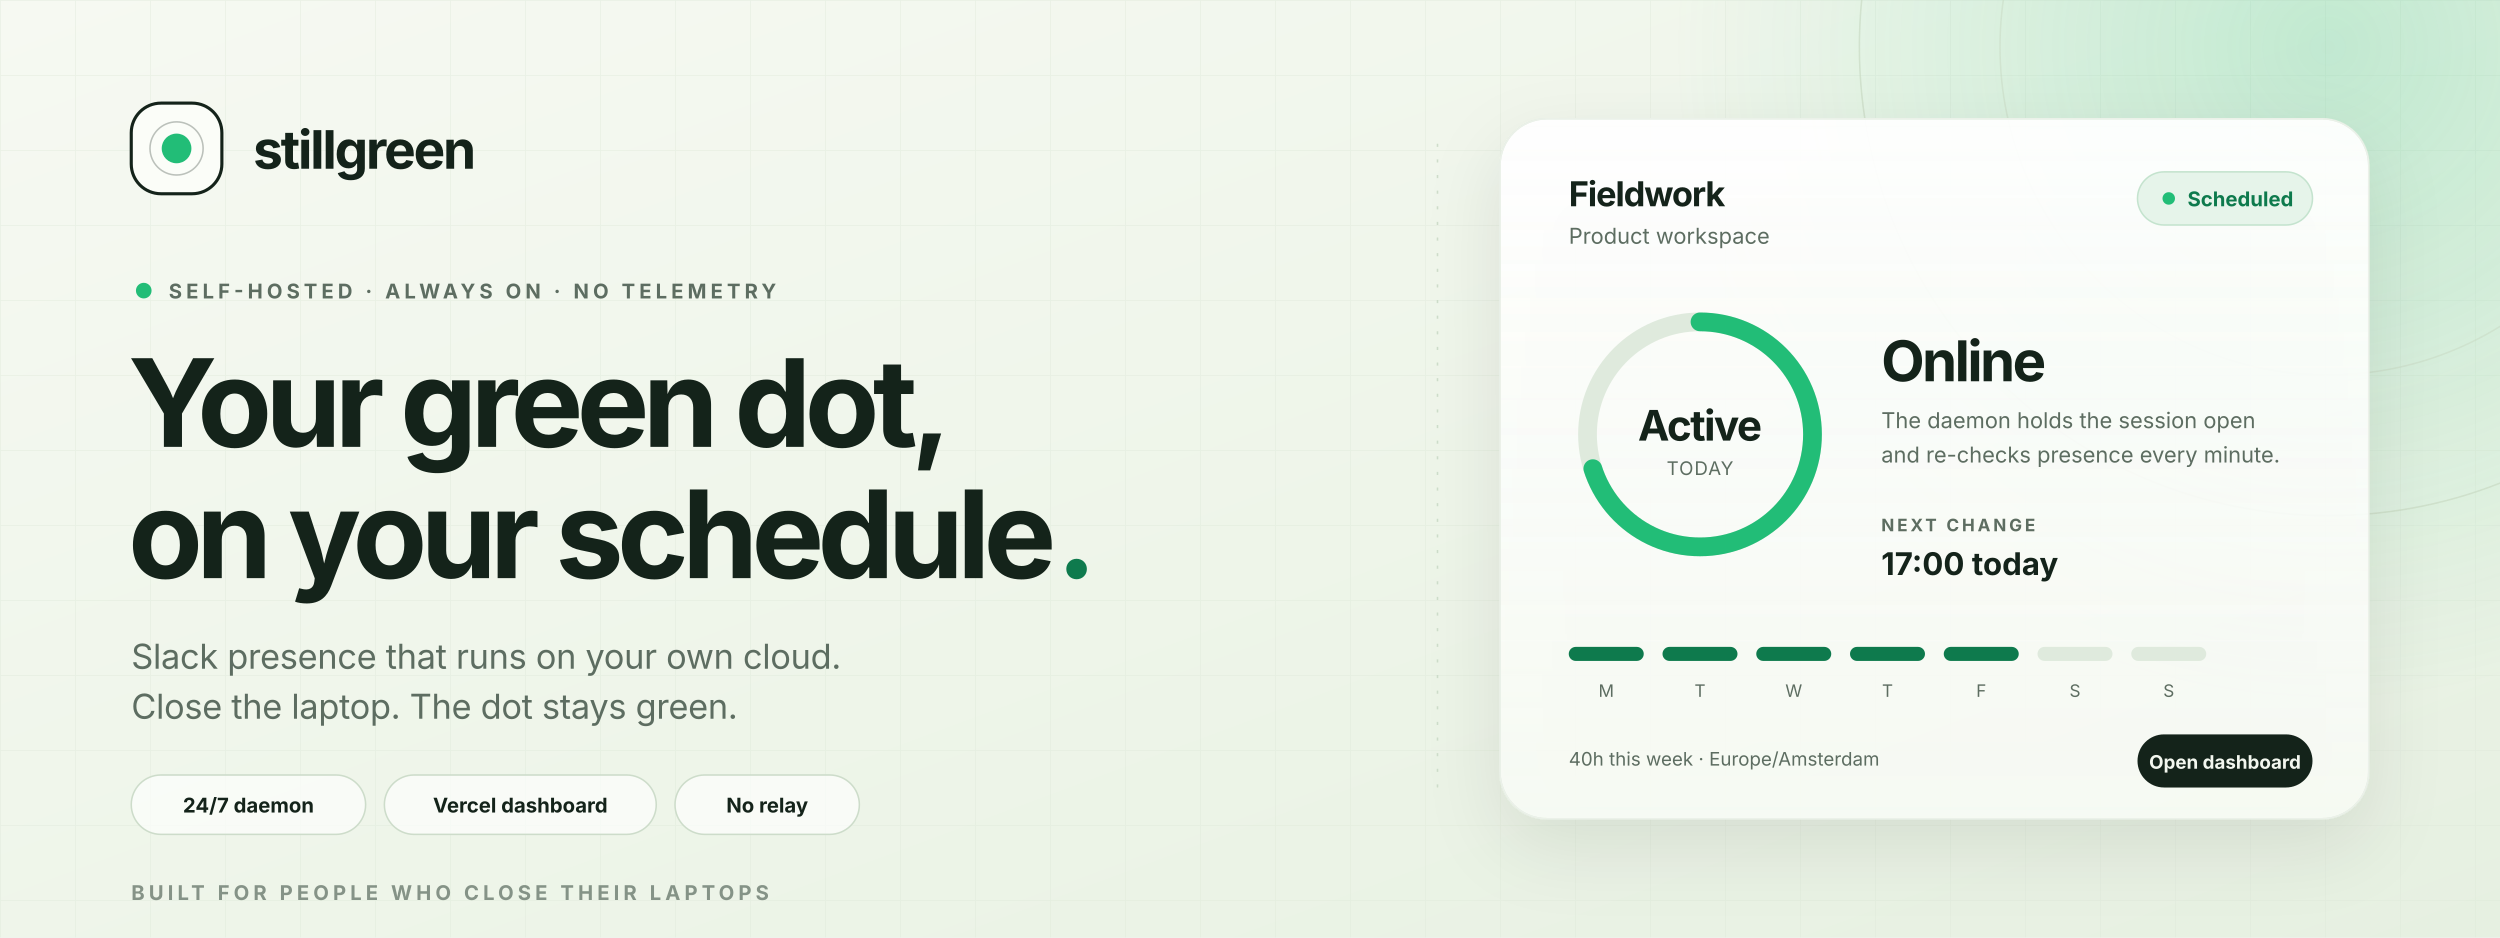
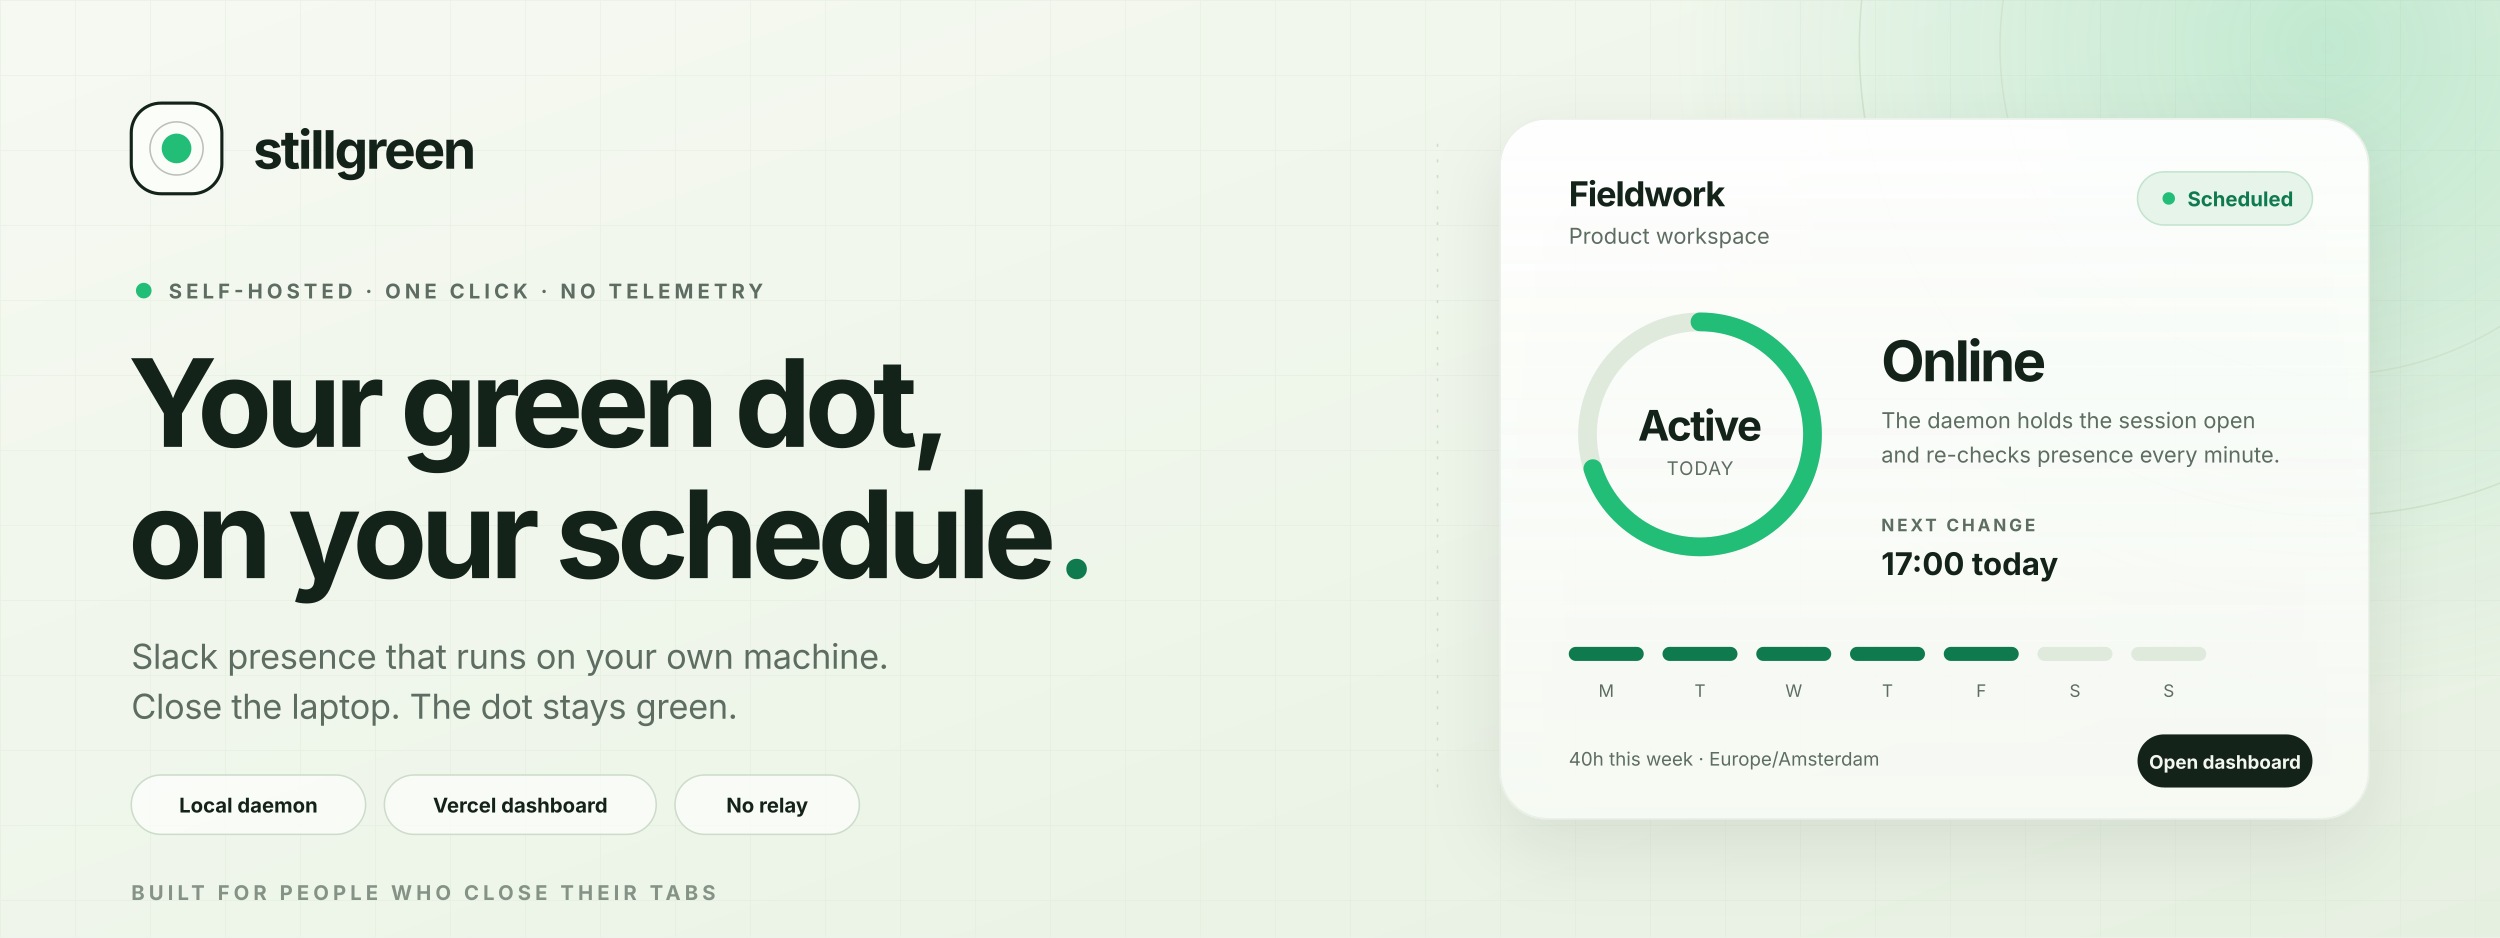
<svg xmlns="http://www.w3.org/2000/svg" width="1600" height="600" viewBox="0 0 1600 600" role="img" aria-labelledby="title desc">
  <defs>
    <linearGradient id="paper" x1="0" y1="0" x2="1" y2="1">
      <stop offset="0" stop-color="#f6f9f2" />
      <stop offset="0.55" stop-color="#eef5e9" />
      <stop offset="1" stop-color="#e6f0e1" />
    </linearGradient>
    <radialGradient id="glow" cx="50%" cy="50%" r="50%">
      <stop offset="0" stop-color="#22bd77" stop-opacity="0.22" />
      <stop offset="1" stop-color="#22bd77" stop-opacity="0" />
    </radialGradient>
    <linearGradient id="card" x1="0" y1="0" x2="0" y2="1">
      <stop offset="0" stop-color="#ffffff" stop-opacity="0.94" />
      <stop offset="1" stop-color="#f9fcf6" stop-opacity="0.86" />
    </linearGradient>
    <pattern id="grid" width="48" height="48" patternUnits="userSpaceOnUse">
      <path d="M48 0H0V48" fill="none" stroke="#dce8d8" stroke-width="1" />
    </pattern>
    <filter id="shadow" x="-30%" y="-30%" width="160%" height="180%">
      <feDropShadow dx="0" dy="18" stdDeviation="24" flood-color="#14231a" flood-opacity="0.10" />
    </filter>
    <style>
      .sans { font-family: Inter, "Helvetica Neue", Helvetica, Arial, sans-serif; }
      .ink { fill: #14231a; }
      .muted { fill: #5d6d61; }
      .green { fill: #0e7a4d; }
      .micro { font-size: 13px; font-weight: 650; letter-spacing: 2.6px; }
    </style>
  </defs>
  <rect width="1600" height="600" fill="url(#paper)" />
  <rect width="1600" height="600" fill="url(#grid)" opacity="0.48" />
  <circle cx="1490" cy="30" r="420" fill="url(#glow)" />
  <circle cx="1490" cy="30" r="300" fill="none" stroke="#c7d8c2" stroke-width="1" opacity="0.65" />
  <circle cx="1490" cy="30" r="210" fill="none" stroke="#c7d8c2" stroke-width="1" opacity="0.5" />
  <path d="M920 92V508" stroke="#cbdac6" stroke-width="1" stroke-dasharray="2 8" opacity="0.9" />
  <g class="sans">
    <g>
      <rect x="84" y="66" width="58" height="58" rx="19" fill="#fbfdf8" stroke="#14231a" stroke-width="2" />
      <circle cx="113" cy="95" r="17" fill="none" stroke="#14231a" stroke-width="1" opacity="0.28" />
      <circle cx="113" cy="95" r="9.5" fill="#22bd77" />
    </g>
    <text x="162" y="108" class="ink" font-size="34" font-weight="700" letter-spacing="-1.4">stillgreen</text>
    <circle cx="92" cy="186" r="5" fill="#22bd77" />
-     <text x="108" y="191" class="muted micro">SELF-HOSTED · ALWAYS ON · NO TELEMETRY</text>
+     <text x="108" y="191" class="muted micro">SELF-HOSTED · ONE CLICK · NO TELEMETRY</text>
    <text x="82" y="286" class="ink" font-size="78" font-weight="700" letter-spacing="-4.2">Your green dot,</text>
    <text x="82" y="370" class="ink" font-size="78" font-weight="700" letter-spacing="-4.2">on your schedule<tspan fill="#0e7a4d">.</tspan>
    </text>
-     <text x="84" y="428" class="muted" font-size="22" letter-spacing="-0.2">Slack presence that runs on your own cloud.</text>
+     <text x="84" y="428" class="muted" font-size="22" letter-spacing="-0.2">Slack presence that runs on your own machine.</text>
    <text x="84" y="460" class="muted" font-size="22" letter-spacing="-0.2">Close the laptop. The dot stays green.</text>
    <g>
      <rect x="84" y="496" width="150" height="38" rx="19" fill="#ffffff" fill-opacity="0.64" stroke="#cddcca" />
-       <text x="159" y="520" text-anchor="middle" class="ink" font-size="13" font-weight="650">24/7 daemon</text>
+       <text x="159" y="520" text-anchor="middle" class="ink" font-size="13" font-weight="650">Local daemon</text>
      <rect x="246" y="496" width="174" height="38" rx="19" fill="#ffffff" fill-opacity="0.64" stroke="#cddcca" />
      <text x="333" y="520" text-anchor="middle" class="ink" font-size="13" font-weight="650">Vercel dashboard</text>
      <rect x="432" y="496" width="118" height="38" rx="19" fill="#ffffff" fill-opacity="0.64" stroke="#cddcca" />
      <text x="491" y="520" text-anchor="middle" class="ink" font-size="13" font-weight="650">No relay</text>
    </g>
-     <text x="84" y="576" class="muted micro" opacity="0.72">BUILT FOR PEOPLE WHO CLOSE THEIR LAPTOPS</text>
+     <text x="84" y="576" class="muted micro" opacity="0.72">BUILT FOR PEOPLE WHO CLOSE THEIR TABS</text>
  </g>
  <g filter="url(#shadow)">
    <rect x="960" y="76" width="556" height="448" rx="30" fill="url(#card)" stroke="#d2e0ce" />
    <rect x="960" y="76" width="556" height="448" rx="30" fill="none" stroke="#ffffff" stroke-opacity="0.55" />
  </g>
  <g class="sans">
    <text x="1004" y="132" class="ink" font-size="22" font-weight="700" letter-spacing="-0.7">Fieldwork</text>
    <text x="1004" y="156" class="muted" font-size="14">Product workspace</text>
    <rect x="1368" y="110" width="112" height="34" rx="17" fill="#e6f4ea" stroke="#c4e3ce" />
    <circle cx="1388" cy="127" r="4" fill="#22bd77" />
    <text x="1400" y="132" class="green" font-size="13" font-weight="650">Scheduled</text>
    <circle cx="1088" cy="278" r="72" fill="none" stroke="#dfeadd" stroke-width="12" />
    <circle cx="1088" cy="278" r="72" fill="none" stroke="#22bd77" stroke-width="12" stroke-linecap="round" stroke-dasharray="317 453" transform="rotate(-90 1088 278)" />
    <text x="1088" y="282" text-anchor="middle" class="ink" font-size="27" font-weight="700" letter-spacing="-1">Active</text>
    <text x="1088" y="304" text-anchor="middle" class="muted" font-size="12" letter-spacing="0.6">TODAY</text>
    <text x="1204" y="244" class="ink" font-size="36" font-weight="700" letter-spacing="-1.6">Online</text>
    <text x="1204" y="274" class="muted" font-size="14">The daemon holds the session open</text>
    <text x="1204" y="296" class="muted" font-size="14">and re-checks presence every minute.</text>
    <text x="1204" y="340" class="muted" font-size="11" font-weight="650" letter-spacing="1.8">NEXT CHANGE</text>
    <text x="1204" y="368" class="ink" font-size="20" font-weight="650">17:00 today</text>
    <g>
      <rect x="1004" y="414" width="48" height="9" rx="4.5" fill="#0e7a4d" />
      <rect x="1064" y="414" width="48" height="9" rx="4.5" fill="#0e7a4d" />
      <rect x="1124" y="414" width="48" height="9" rx="4.5" fill="#0e7a4d" />
      <rect x="1184" y="414" width="48" height="9" rx="4.5" fill="#0e7a4d" />
      <rect x="1244" y="414" width="48" height="9" rx="4.5" fill="#0e7a4d" />
      <rect x="1304" y="414" width="48" height="9" rx="4.5" fill="#dfeadd" />
      <rect x="1364" y="414" width="48" height="9" rx="4.5" fill="#dfeadd" />
      <text x="1028" y="446" text-anchor="middle" class="muted" font-size="11">M</text>
      <text x="1088" y="446" text-anchor="middle" class="muted" font-size="11">T</text>
      <text x="1148" y="446" text-anchor="middle" class="muted" font-size="11">W</text>
      <text x="1208" y="446" text-anchor="middle" class="muted" font-size="11">T</text>
      <text x="1268" y="446" text-anchor="middle" class="muted" font-size="11">F</text>
      <text x="1328" y="446" text-anchor="middle" class="muted" font-size="11">S</text>
      <text x="1388" y="446" text-anchor="middle" class="muted" font-size="11">S</text>
    </g>
    <text x="1004" y="490" class="muted" font-size="12">40h this week · Europe/Amsterdam</text>
    <g>
      <rect x="1368" y="470" width="112" height="34" rx="17" fill="#14231a" />
      <text x="1424" y="492" text-anchor="middle" fill="#f3f7ef" font-size="12" font-weight="650">Open dashboard</text>
    </g>
  </g>
</svg>
